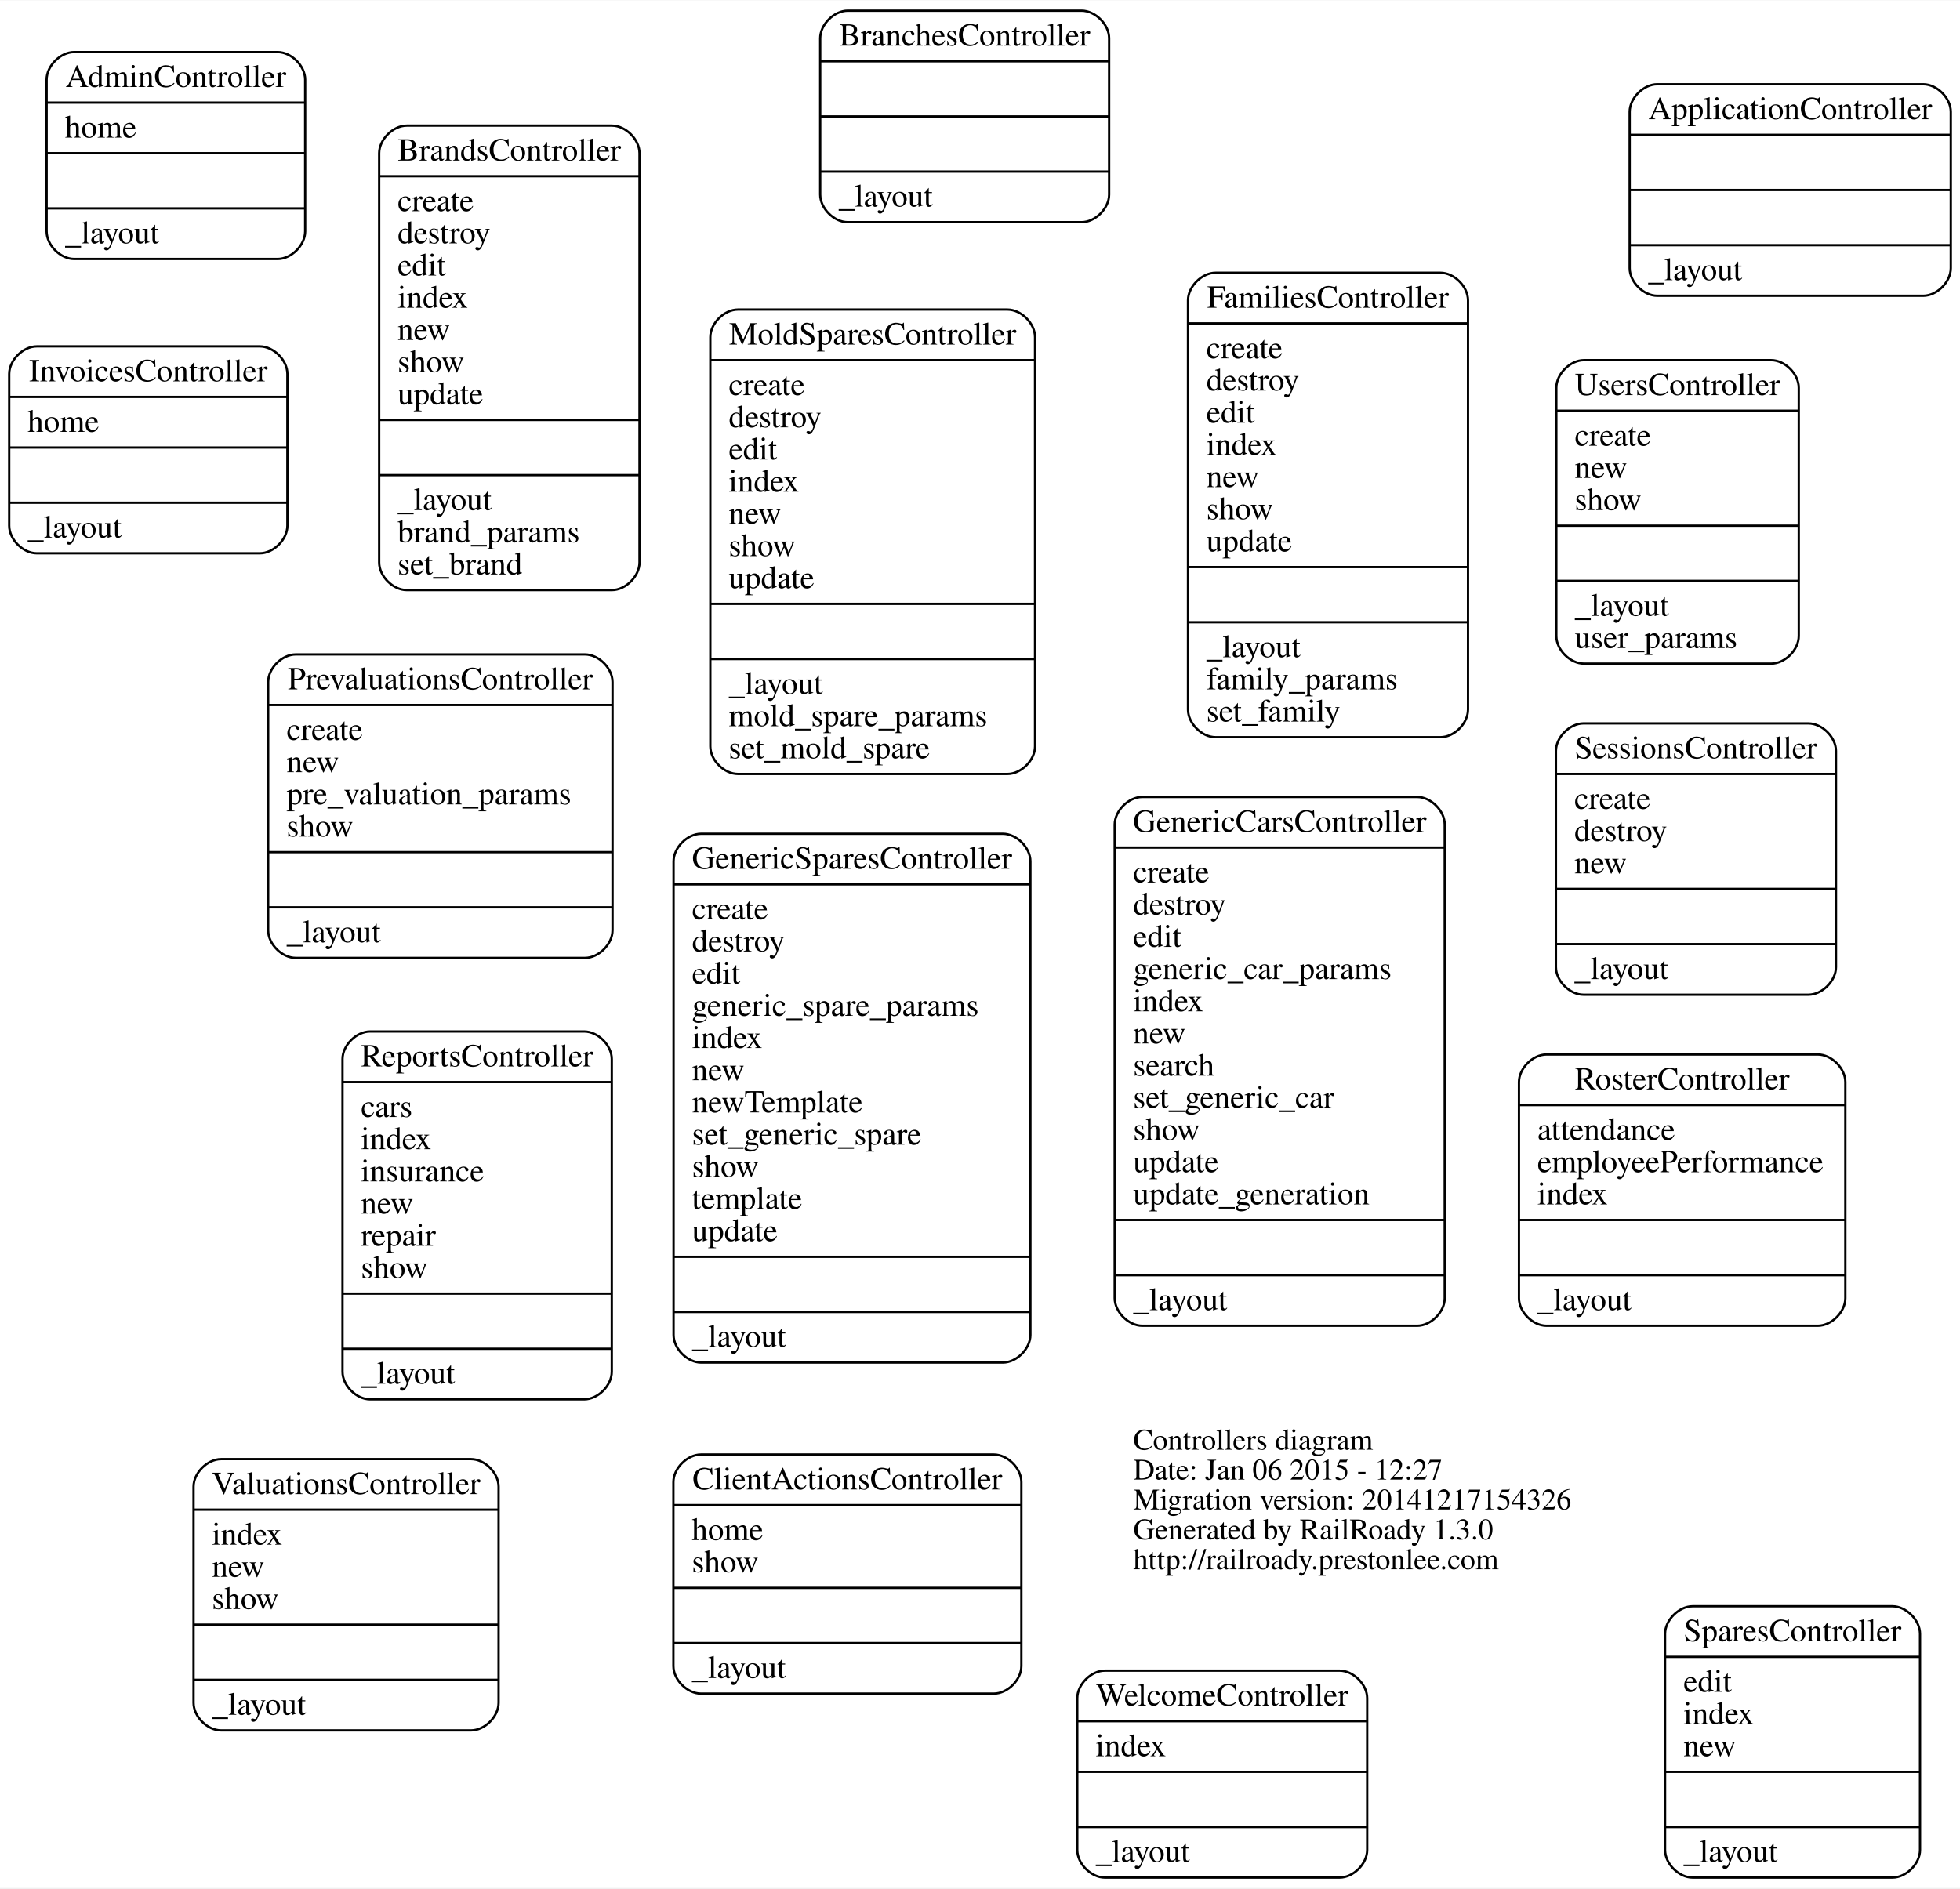
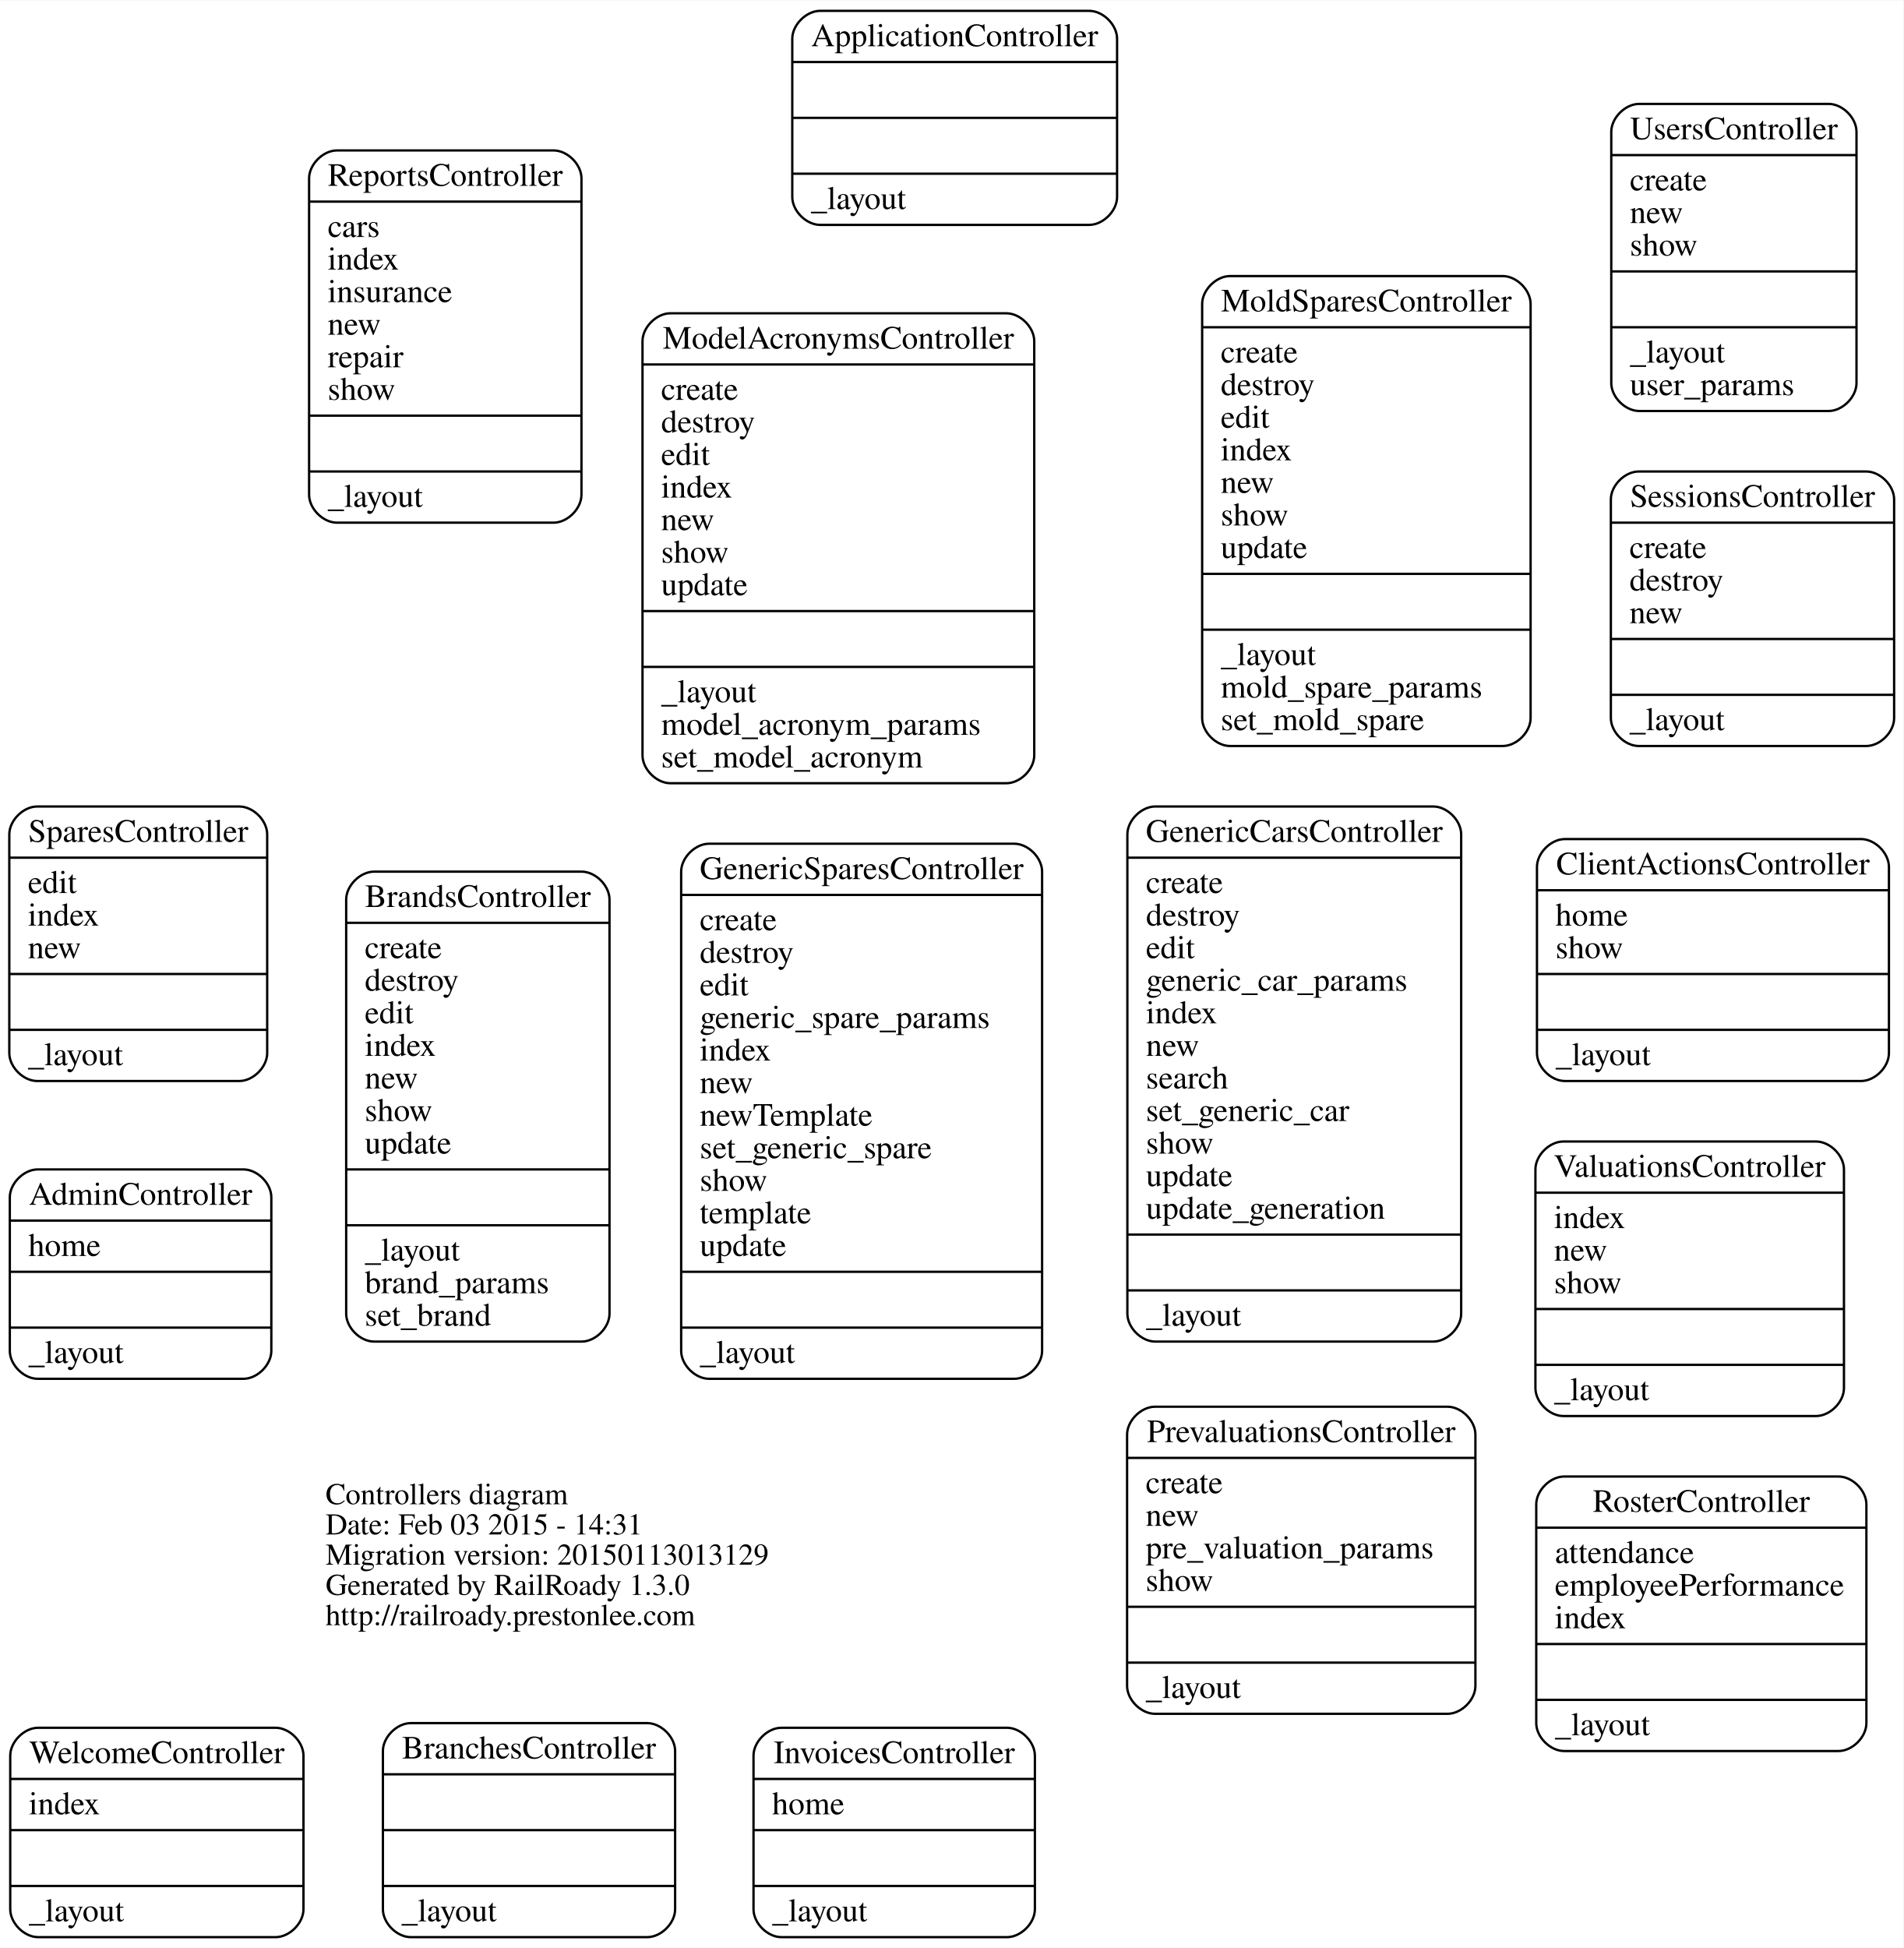
- <svg xmlns="http://www.w3.org/2000/svg" width="852pt" height="821pt" viewBox="0.00 0.00 852.31 821.00">
-   <g id="graph0" class="graph" transform="scale(1 1) rotate(0) translate(372.486 465.5)">
-     <polygon fill="white" stroke="none" points="-372.486,355.5 -372.486,-465.5 479.821,-465.5 479.821,355.5 -372.486,355.5" />
+ <svg xmlns="http://www.w3.org/2000/svg" width="818pt" height="837pt" viewBox="0.00 0.00 818.32 837.00">
+   <g id="graph0" class="graph" transform="scale(1 1) rotate(0) translate(372.435 465.5)">
+     <polygon fill="white" stroke="none" points="-372.435,371.5 -372.435,-465.5 445.89,-465.5 445.89,371.5 -372.435,371.5" />
    <g id="node1" class="node">
-       <text text-anchor="start" x="120.312" y="164.9" font-family="Times,serif" font-size="13.00">Controllers diagram</text>
-       <text text-anchor="start" x="120.312" y="177.9" font-family="Times,serif" font-size="13.00">Date: Jan 06 2015 - 12:27</text>
-       <text text-anchor="start" x="120.312" y="190.9" font-family="Times,serif" font-size="13.00">Migration version: 20141217154326</text>
-       <text text-anchor="start" x="120.312" y="203.9" font-family="Times,serif" font-size="13.00">Generated by RailRoady 1.3.0</text>
-       <text text-anchor="start" x="120.312" y="216.9" font-family="Times,serif" font-size="13.00">http://railroady.prestonlee.com</text>
+       <text text-anchor="start" x="-232.45" y="180.9" font-family="Times,serif" font-size="13.00">Controllers diagram</text>
+       <text text-anchor="start" x="-232.45" y="193.9" font-family="Times,serif" font-size="13.00">Date: Feb 03 2015 - 14:31</text>
+       <text text-anchor="start" x="-232.45" y="206.9" font-family="Times,serif" font-size="13.00">Migration version: 20150113013129</text>
+       <text text-anchor="start" x="-232.45" y="219.9" font-family="Times,serif" font-size="13.00">Generated by RailRoady 1.3.0</text>
+       <text text-anchor="start" x="-232.45" y="232.9" font-family="Times,serif" font-size="13.00">http://railroady.prestonlee.com</text>
    </g>
    <g id="node2" class="node">
-       <path fill="none" stroke="black" d="M-340.217,-353C-340.217,-353 -251.783,-353 -251.783,-353 -245.783,-353 -239.783,-359 -239.783,-365 -239.783,-365 -239.783,-431 -239.783,-431 -239.783,-437 -245.783,-443 -251.783,-443 -251.783,-443 -340.217,-443 -340.217,-443 -346.217,-443 -352.217,-437 -352.217,-431 -352.217,-431 -352.217,-365 -352.217,-365 -352.217,-359 -346.217,-353 -340.217,-353" />
-       <text text-anchor="middle" x="-296" y="-427.8" font-family="Times,serif" font-size="14.00">AdminController</text>
-       <polyline fill="none" stroke="black" points="-352.217,-421 -239.783,-421 " />
-       <text text-anchor="start" x="-344.217" y="-405.8" font-family="Times,serif" font-size="14.00">home</text>
-       <polyline fill="none" stroke="black" points="-352.217,-399 -239.783,-399 " />
-       <polyline fill="none" stroke="black" points="-352.217,-375 -239.783,-375 " />
-       <text text-anchor="start" x="-344.217" y="-359.8" font-family="Times,serif" font-size="14.00">_layout</text>
+       <path fill="none" stroke="black" d="M-356.217,127C-356.217,127 -267.783,127 -267.783,127 -261.783,127 -255.783,121 -255.783,115 -255.783,115 -255.783,49 -255.783,49 -255.783,43 -261.783,37 -267.783,37 -267.783,37 -356.217,37 -356.217,37 -362.217,37 -368.217,43 -368.217,49 -368.217,49 -368.217,115 -368.217,115 -368.217,121 -362.217,127 -356.217,127" />
+       <text text-anchor="middle" x="-312" y="52.2" font-family="Times,serif" font-size="14.00">AdminController</text>
+       <polyline fill="none" stroke="black" points="-368.217,59 -255.783,59 " />
+       <text text-anchor="start" x="-360.217" y="74.2" font-family="Times,serif" font-size="14.00">home</text>
+       <polyline fill="none" stroke="black" points="-368.217,81 -255.783,81 " />
+       <polyline fill="none" stroke="black" points="-368.217,105 -255.783,105 " />
+       <text text-anchor="start" x="-360.217" y="120.2" font-family="Times,serif" font-size="14.00">_layout</text>
    </g>
    <g id="node3" class="node">
-       <path fill="none" stroke="black" d="M348.179,-337C348.179,-337 463.821,-337 463.821,-337 469.821,-337 475.821,-343 475.821,-349 475.821,-349 475.821,-417 475.821,-417 475.821,-423 469.821,-429 463.821,-429 463.821,-429 348.179,-429 348.179,-429 342.179,-429 336.179,-423 336.179,-417 336.179,-417 336.179,-349 336.179,-349 336.179,-343 342.179,-337 348.179,-337" />
-       <text text-anchor="middle" x="406" y="-413.8" font-family="Times,serif" font-size="14.00">ApplicationController</text>
-       <polyline fill="none" stroke="black" points="336.179,-407 475.821,-407 " />
-       <polyline fill="none" stroke="black" points="336.179,-383 475.821,-383 " />
-       <polyline fill="none" stroke="black" points="336.179,-359 475.821,-359 " />
-       <text text-anchor="start" x="344.179" y="-343.8" font-family="Times,serif" font-size="14.00">_layout</text>
+       <path fill="none" stroke="black" d="M-19.821,-369C-19.821,-369 95.821,-369 95.821,-369 101.821,-369 107.821,-375 107.821,-381 107.821,-381 107.821,-449 107.821,-449 107.821,-455 101.821,-461 95.821,-461 95.821,-461 -19.821,-461 -19.821,-461 -25.821,-461 -31.821,-455 -31.821,-449 -31.821,-449 -31.821,-381 -31.821,-381 -31.821,-375 -25.821,-369 -19.821,-369" />
+       <text text-anchor="middle" x="38" y="-445.8" font-family="Times,serif" font-size="14.00">ApplicationController</text>
+       <polyline fill="none" stroke="black" points="-31.821,-439 107.821,-439 " />
+       <polyline fill="none" stroke="black" points="-31.821,-415 107.821,-415 " />
+       <polyline fill="none" stroke="black" points="-31.821,-391 107.821,-391 " />
+       <text text-anchor="start" x="-23.821" y="-375.8" font-family="Times,serif" font-size="14.00">_layout</text>
    </g>
    <g id="node4" class="node">
-       <path fill="none" stroke="black" d="M-3.817,-369C-3.817,-369 97.817,-369 97.817,-369 103.817,-369 109.817,-375 109.817,-381 109.817,-381 109.817,-449 109.817,-449 109.817,-455 103.817,-461 97.817,-461 97.817,-461 -3.817,-461 -3.817,-461 -9.817,-461 -15.817,-455 -15.817,-449 -15.817,-449 -15.817,-381 -15.817,-381 -15.817,-375 -9.817,-369 -3.817,-369" />
-       <text text-anchor="middle" x="47" y="-445.8" font-family="Times,serif" font-size="14.00">BranchesController</text>
-       <polyline fill="none" stroke="black" points="-15.817,-439 109.817,-439 " />
-       <polyline fill="none" stroke="black" points="-15.817,-415 109.817,-415 " />
-       <polyline fill="none" stroke="black" points="-15.817,-391 109.817,-391 " />
-       <text text-anchor="start" x="-7.817" y="-375.8" font-family="Times,serif" font-size="14.00">_layout</text>
+       <path fill="none" stroke="black" d="M-195.817,367C-195.817,367 -94.183,367 -94.183,367 -88.183,367 -82.183,361 -82.183,355 -82.183,355 -82.183,287 -82.183,287 -82.183,281 -88.183,275 -94.183,275 -94.183,275 -195.817,275 -195.817,275 -201.817,275 -207.817,281 -207.817,287 -207.817,287 -207.817,355 -207.817,355 -207.817,361 -201.817,367 -195.817,367" />
+       <text text-anchor="middle" x="-145" y="290.2" font-family="Times,serif" font-size="14.00">BranchesController</text>
+       <polyline fill="none" stroke="black" points="-207.817,297 -82.183,297 " />
+       <polyline fill="none" stroke="black" points="-207.817,321 -82.183,321 " />
+       <polyline fill="none" stroke="black" points="-207.817,345 -82.183,345 " />
+       <text text-anchor="start" x="-199.817" y="360.2" font-family="Times,serif" font-size="14.00">_layout</text>
    </g>
    <g id="node5" class="node">
-       <path fill="none" stroke="black" d="M-195.604,-209C-195.604,-209 -106.396,-209 -106.396,-209 -100.396,-209 -94.397,-215 -94.397,-221 -94.397,-221 -94.397,-399 -94.397,-399 -94.397,-405 -100.396,-411 -106.396,-411 -106.396,-411 -195.604,-411 -195.604,-411 -201.604,-411 -207.604,-405 -207.604,-399 -207.604,-399 -207.604,-221 -207.604,-221 -207.604,-215 -201.604,-209 -195.604,-209" />
-       <text text-anchor="middle" x="-151" y="-395.8" font-family="Times,serif" font-size="14.00">BrandsController</text>
-       <polyline fill="none" stroke="black" points="-207.604,-389 -94.397,-389 " />
-       <text text-anchor="start" x="-199.604" y="-373.8" font-family="Times,serif" font-size="14.00">create</text>
-       <text text-anchor="start" x="-199.604" y="-359.8" font-family="Times,serif" font-size="14.00">destroy</text>
-       <text text-anchor="start" x="-199.604" y="-345.8" font-family="Times,serif" font-size="14.00">edit</text>
-       <text text-anchor="start" x="-199.604" y="-331.8" font-family="Times,serif" font-size="14.00">index</text>
-       <text text-anchor="start" x="-199.604" y="-317.8" font-family="Times,serif" font-size="14.00">new</text>
-       <text text-anchor="start" x="-199.604" y="-303.8" font-family="Times,serif" font-size="14.00">show</text>
-       <text text-anchor="start" x="-199.604" y="-289.8" font-family="Times,serif" font-size="14.00">update</text>
-       <polyline fill="none" stroke="black" points="-207.604,-283 -94.397,-283 " />
-       <polyline fill="none" stroke="black" points="-207.604,-259 -94.397,-259 " />
-       <text text-anchor="start" x="-199.604" y="-243.8" font-family="Times,serif" font-size="14.00">_layout</text>
-       <text text-anchor="start" x="-199.604" y="-229.8" font-family="Times,serif" font-size="14.00">brand_params</text>
-       <text text-anchor="start" x="-199.604" y="-215.8" font-family="Times,serif" font-size="14.00">set_brand</text>
+       <path fill="none" stroke="black" d="M-211.604,111C-211.604,111 -122.396,111 -122.396,111 -116.396,111 -110.396,105 -110.396,99 -110.396,99 -110.396,-79 -110.396,-79 -110.396,-85 -116.396,-91 -122.396,-91 -122.396,-91 -211.604,-91 -211.604,-91 -217.604,-91 -223.604,-85 -223.604,-79 -223.604,-79 -223.604,99 -223.604,99 -223.604,105 -217.604,111 -211.604,111" />
+       <text text-anchor="middle" x="-167" y="-75.8" font-family="Times,serif" font-size="14.00">BrandsController</text>
+       <polyline fill="none" stroke="black" points="-223.604,-69 -110.396,-69 " />
+       <text text-anchor="start" x="-215.604" y="-53.8" font-family="Times,serif" font-size="14.00">create</text>
+       <text text-anchor="start" x="-215.604" y="-39.8" font-family="Times,serif" font-size="14.00">destroy</text>
+       <text text-anchor="start" x="-215.604" y="-25.8" font-family="Times,serif" font-size="14.00">edit</text>
+       <text text-anchor="start" x="-215.604" y="-11.8" font-family="Times,serif" font-size="14.00">index</text>
+       <text text-anchor="start" x="-215.604" y="2.2" font-family="Times,serif" font-size="14.00">new</text>
+       <text text-anchor="start" x="-215.604" y="16.2" font-family="Times,serif" font-size="14.00">show</text>
+       <text text-anchor="start" x="-215.604" y="30.2" font-family="Times,serif" font-size="14.00">update</text>
+       <polyline fill="none" stroke="black" points="-223.604,37 -110.396,37 " />
+       <polyline fill="none" stroke="black" points="-223.604,61 -110.396,61 " />
+       <text text-anchor="start" x="-215.604" y="76.2" font-family="Times,serif" font-size="14.00">_layout</text>
+       <text text-anchor="start" x="-215.604" y="90.2" font-family="Times,serif" font-size="14.00">brand_params</text>
+       <text text-anchor="start" x="-215.604" y="104.2" font-family="Times,serif" font-size="14.00">set_brand</text>
    </g>
    <g id="node6" class="node">
-       <path fill="none" stroke="black" d="M-67.659,271C-67.659,271 59.659,271 59.659,271 65.659,271 71.659,265 71.659,259 71.659,259 71.659,179 71.659,179 71.659,173 65.659,167 59.659,167 59.659,167 -67.659,167 -67.659,167 -73.659,167 -79.659,173 -79.659,179 -79.659,179 -79.659,259 -79.659,259 -79.659,265 -73.659,271 -67.659,271" />
-       <text text-anchor="middle" x="-4" y="182.2" font-family="Times,serif" font-size="14.00">ClientActionsController</text>
-       <polyline fill="none" stroke="black" points="-79.659,189 71.659,189 " />
-       <text text-anchor="start" x="-71.659" y="204.2" font-family="Times,serif" font-size="14.00">home</text>
-       <text text-anchor="start" x="-71.659" y="218.2" font-family="Times,serif" font-size="14.00">show</text>
-       <polyline fill="none" stroke="black" points="-79.659,225 71.659,225 " />
-       <polyline fill="none" stroke="black" points="-79.659,249 71.659,249 " />
-       <text text-anchor="start" x="-71.659" y="264.2" font-family="Times,serif" font-size="14.00">_layout</text>
+       <path fill="none" stroke="black" d="M300.341,-1C300.341,-1 427.659,-1 427.659,-1 433.659,-1 439.659,-7 439.659,-13 439.659,-13 439.659,-93 439.659,-93 439.659,-99 433.659,-105 427.659,-105 427.659,-105 300.341,-105 300.341,-105 294.341,-105 288.341,-99 288.341,-93 288.341,-93 288.341,-13 288.341,-13 288.341,-7 294.341,-1 300.341,-1" />
+       <text text-anchor="middle" x="364" y="-89.8" font-family="Times,serif" font-size="14.00">ClientActionsController</text>
+       <polyline fill="none" stroke="black" points="288.341,-83 439.659,-83 " />
+       <text text-anchor="start" x="296.341" y="-67.8" font-family="Times,serif" font-size="14.00">home</text>
+       <text text-anchor="start" x="296.341" y="-53.8" font-family="Times,serif" font-size="14.00">show</text>
+       <polyline fill="none" stroke="black" points="288.341,-47 439.659,-47 " />
+       <polyline fill="none" stroke="black" points="288.341,-23 439.659,-23 " />
+       <text text-anchor="start" x="296.341" y="-7.8" font-family="Times,serif" font-size="14.00">_layout</text>
    </g>
    <g id="node7" class="node">
-       <path fill="none" stroke="black" d="M156.117,-145C156.117,-145 253.883,-145 253.883,-145 259.883,-145 265.883,-151 265.883,-157 265.883,-157 265.883,-335 265.883,-335 265.883,-341 259.883,-347 253.883,-347 253.883,-347 156.117,-347 156.117,-347 150.117,-347 144.117,-341 144.117,-335 144.117,-335 144.117,-157 144.117,-157 144.117,-151 150.117,-145 156.117,-145" />
-       <text text-anchor="middle" x="205" y="-331.8" font-family="Times,serif" font-size="14.00">FamiliesController</text>
-       <polyline fill="none" stroke="black" points="144.117,-325 265.883,-325 " />
-       <text text-anchor="start" x="152.117" y="-309.8" font-family="Times,serif" font-size="14.00">create</text>
-       <text text-anchor="start" x="152.117" y="-295.8" font-family="Times,serif" font-size="14.00">destroy</text>
-       <text text-anchor="start" x="152.117" y="-281.8" font-family="Times,serif" font-size="14.00">edit</text>
-       <text text-anchor="start" x="152.117" y="-267.8" font-family="Times,serif" font-size="14.00">index</text>
-       <text text-anchor="start" x="152.117" y="-253.8" font-family="Times,serif" font-size="14.00">new</text>
-       <text text-anchor="start" x="152.117" y="-239.8" font-family="Times,serif" font-size="14.00">show</text>
-       <text text-anchor="start" x="152.117" y="-225.8" font-family="Times,serif" font-size="14.00">update</text>
-       <polyline fill="none" stroke="black" points="144.117,-219 265.883,-219 " />
-       <polyline fill="none" stroke="black" points="144.117,-195 265.883,-195 " />
-       <text text-anchor="start" x="152.117" y="-179.8" font-family="Times,serif" font-size="14.00">_layout</text>
-       <text text-anchor="start" x="152.117" y="-165.8" font-family="Times,serif" font-size="14.00">family_params</text>
-       <text text-anchor="start" x="152.117" y="-151.8" font-family="Times,serif" font-size="14.00">set_family</text>
-     </g>
-     <g id="node8" class="node">
      <path fill="none" stroke="black" d="M124.245,111C124.245,111 243.755,111 243.755,111 249.755,111 255.755,105 255.755,99 255.755,99 255.755,-107 255.755,-107 255.755,-113 249.755,-119 243.755,-119 243.755,-119 124.245,-119 124.245,-119 118.245,-119 112.245,-113 112.245,-107 112.245,-107 112.245,99 112.245,99 112.245,105 118.245,111 124.245,111" />
      <text text-anchor="middle" x="184" y="-103.8" font-family="Times,serif" font-size="14.00">GenericCarsController</text>
      <polyline fill="none" stroke="black" points="112.245,-97 255.755,-97 " />
      <text text-anchor="start" x="120.245" y="-81.8" font-family="Times,serif" font-size="14.00">create</text>
      <text text-anchor="start" x="120.245" y="-67.8" font-family="Times,serif" font-size="14.00">destroy</text>
      <text text-anchor="start" x="120.245" y="-53.8" font-family="Times,serif" font-size="14.00">edit</text>
      <text text-anchor="start" x="120.245" y="-39.8" font-family="Times,serif" font-size="14.00">generic_car_params</text>
      <text text-anchor="start" x="120.245" y="-25.8" font-family="Times,serif" font-size="14.00">index</text>
      <text text-anchor="start" x="120.245" y="-11.8" font-family="Times,serif" font-size="14.00">new</text>
      <text text-anchor="start" x="120.245" y="2.2" font-family="Times,serif" font-size="14.00">search</text>
      <text text-anchor="start" x="120.245" y="16.2" font-family="Times,serif" font-size="14.00">set_generic_car</text>
      <text text-anchor="start" x="120.245" y="30.2" font-family="Times,serif" font-size="14.00">show</text>
      <text text-anchor="start" x="120.245" y="44.2" font-family="Times,serif" font-size="14.00">update</text>
      <text text-anchor="start" x="120.245" y="58.2" font-family="Times,serif" font-size="14.00">update_generation</text>
      <polyline fill="none" stroke="black" points="112.245,65 255.755,65 " />
      <polyline fill="none" stroke="black" points="112.245,89 255.755,89 " />
      <text text-anchor="start" x="120.245" y="104.2" font-family="Times,serif" font-size="14.00">_layout</text>
    </g>
-     <g id="node9" class="node">
+     <g id="node8" class="node">
      <path fill="none" stroke="black" d="M-67.586,127C-67.586,127 63.586,127 63.586,127 69.586,127 75.586,121 75.586,115 75.586,115 75.586,-91 75.586,-91 75.586,-97 69.586,-103 63.586,-103 63.586,-103 -67.586,-103 -67.586,-103 -73.586,-103 -79.586,-97 -79.586,-91 -79.586,-91 -79.586,115 -79.586,115 -79.586,121 -73.586,127 -67.586,127" />
      <text text-anchor="middle" x="-2" y="-87.8" font-family="Times,serif" font-size="14.00">GenericSparesController</text>
      <polyline fill="none" stroke="black" points="-79.586,-81 75.586,-81 " />
      <text text-anchor="start" x="-71.586" y="-65.8" font-family="Times,serif" font-size="14.00">create</text>
      <text text-anchor="start" x="-71.586" y="-51.8" font-family="Times,serif" font-size="14.00">destroy</text>
      <text text-anchor="start" x="-71.586" y="-37.8" font-family="Times,serif" font-size="14.00">edit</text>
      <text text-anchor="start" x="-71.586" y="-23.8" font-family="Times,serif" font-size="14.00">generic_spare_params</text>
      <text text-anchor="start" x="-71.586" y="-9.8" font-family="Times,serif" font-size="14.00">index</text>
      <text text-anchor="start" x="-71.586" y="4.2" font-family="Times,serif" font-size="14.00">new</text>
      <text text-anchor="start" x="-71.586" y="18.2" font-family="Times,serif" font-size="14.00">newTemplate</text>
      <text text-anchor="start" x="-71.586" y="32.2" font-family="Times,serif" font-size="14.00">set_generic_spare</text>
      <text text-anchor="start" x="-71.586" y="46.2" font-family="Times,serif" font-size="14.00">show</text>
      <text text-anchor="start" x="-71.586" y="60.2" font-family="Times,serif" font-size="14.00">template</text>
      <text text-anchor="start" x="-71.586" y="74.2" font-family="Times,serif" font-size="14.00">update</text>
      <polyline fill="none" stroke="black" points="-79.586,81 75.586,81 " />
      <polyline fill="none" stroke="black" points="-79.586,105 75.586,105 " />
      <text text-anchor="start" x="-71.586" y="120.2" font-family="Times,serif" font-size="14.00">_layout</text>
    </g>
+     <g id="node9" class="node">
+       <path fill="none" stroke="black" d="M-36.486,367C-36.486,367 60.486,367 60.486,367 66.486,367 72.486,361 72.486,355 72.486,355 72.486,289 72.486,289 72.486,283 66.486,277 60.486,277 60.486,277 -36.486,277 -36.486,277 -42.486,277 -48.486,283 -48.486,289 -48.486,289 -48.486,355 -48.486,355 -48.486,361 -42.486,367 -36.486,367" />
+       <text text-anchor="middle" x="12" y="292.2" font-family="Times,serif" font-size="14.00">InvoicesController</text>
+       <polyline fill="none" stroke="black" points="-48.486,299 72.486,299 " />
+       <text text-anchor="start" x="-40.486" y="314.2" font-family="Times,serif" font-size="14.00">home</text>
+       <polyline fill="none" stroke="black" points="-48.486,321 72.486,321 " />
+       <polyline fill="none" stroke="black" points="-48.486,345 72.486,345 " />
+       <text text-anchor="start" x="-40.486" y="360.2" font-family="Times,serif" font-size="14.00">_layout</text>
+     </g>
    <g id="node10" class="node">
-       <path fill="none" stroke="black" d="M-356.486,-225C-356.486,-225 -259.514,-225 -259.514,-225 -253.514,-225 -247.514,-231 -247.514,-237 -247.514,-237 -247.514,-303 -247.514,-303 -247.514,-309 -253.514,-315 -259.514,-315 -259.514,-315 -356.486,-315 -356.486,-315 -362.486,-315 -368.486,-309 -368.486,-303 -368.486,-303 -368.486,-237 -368.486,-237 -368.486,-231 -362.486,-225 -356.486,-225" />
-       <text text-anchor="middle" x="-308" y="-299.8" font-family="Times,serif" font-size="14.00">InvoicesController</text>
-       <polyline fill="none" stroke="black" points="-368.486,-293 -247.514,-293 " />
-       <text text-anchor="start" x="-360.486" y="-277.8" font-family="Times,serif" font-size="14.00">home</text>
-       <polyline fill="none" stroke="black" points="-368.486,-271 -247.514,-271 " />
-       <polyline fill="none" stroke="black" points="-368.486,-247 -247.514,-247 " />
-       <text text-anchor="start" x="-360.486" y="-231.8" font-family="Times,serif" font-size="14.00">_layout</text>
+       <path fill="none" stroke="black" d="M-84.21,-129C-84.21,-129 60.21,-129 60.21,-129 66.21,-129 72.21,-135 72.21,-141 72.21,-141 72.21,-319 72.21,-319 72.21,-325 66.21,-331 60.21,-331 60.21,-331 -84.21,-331 -84.21,-331 -90.21,-331 -96.21,-325 -96.21,-319 -96.21,-319 -96.21,-141 -96.21,-141 -96.21,-135 -90.21,-129 -84.21,-129" />
+       <text text-anchor="middle" x="-12" y="-315.8" font-family="Times,serif" font-size="14.00">ModelAcronymsController</text>
+       <polyline fill="none" stroke="black" points="-96.21,-309 72.21,-309 " />
+       <text text-anchor="start" x="-88.21" y="-293.8" font-family="Times,serif" font-size="14.00">create</text>
+       <text text-anchor="start" x="-88.21" y="-279.8" font-family="Times,serif" font-size="14.00">destroy</text>
+       <text text-anchor="start" x="-88.21" y="-265.8" font-family="Times,serif" font-size="14.00">edit</text>
+       <text text-anchor="start" x="-88.21" y="-251.8" font-family="Times,serif" font-size="14.00">index</text>
+       <text text-anchor="start" x="-88.21" y="-237.8" font-family="Times,serif" font-size="14.00">new</text>
+       <text text-anchor="start" x="-88.21" y="-223.8" font-family="Times,serif" font-size="14.00">show</text>
+       <text text-anchor="start" x="-88.21" y="-209.8" font-family="Times,serif" font-size="14.00">update</text>
+       <polyline fill="none" stroke="black" points="-96.21,-203 72.21,-203 " />
+       <polyline fill="none" stroke="black" points="-96.21,-179 72.21,-179 " />
+       <text text-anchor="start" x="-88.21" y="-163.8" font-family="Times,serif" font-size="14.00">_layout</text>
+       <text text-anchor="start" x="-88.21" y="-149.8" font-family="Times,serif" font-size="14.00">model_acronym_params</text>
+       <text text-anchor="start" x="-88.21" y="-135.8" font-family="Times,serif" font-size="14.00">set_model_acronym</text>
    </g>
    <g id="node11" class="node">
-       <path fill="none" stroke="black" d="M-51.603,-129C-51.603,-129 65.603,-129 65.603,-129 71.603,-129 77.603,-135 77.603,-141 77.603,-141 77.603,-319 77.603,-319 77.603,-325 71.603,-331 65.603,-331 65.603,-331 -51.603,-331 -51.603,-331 -57.603,-331 -63.603,-325 -63.603,-319 -63.603,-319 -63.603,-141 -63.603,-141 -63.603,-135 -57.603,-129 -51.603,-129" />
-       <text text-anchor="middle" x="7" y="-315.8" font-family="Times,serif" font-size="14.00">MoldSparesController</text>
-       <polyline fill="none" stroke="black" points="-63.603,-309 77.603,-309 " />
-       <text text-anchor="start" x="-55.603" y="-293.8" font-family="Times,serif" font-size="14.00">create</text>
-       <text text-anchor="start" x="-55.603" y="-279.8" font-family="Times,serif" font-size="14.00">destroy</text>
-       <text text-anchor="start" x="-55.603" y="-265.8" font-family="Times,serif" font-size="14.00">edit</text>
-       <text text-anchor="start" x="-55.603" y="-251.8" font-family="Times,serif" font-size="14.00">index</text>
-       <text text-anchor="start" x="-55.603" y="-237.8" font-family="Times,serif" font-size="14.00">new</text>
-       <text text-anchor="start" x="-55.603" y="-223.8" font-family="Times,serif" font-size="14.00">show</text>
-       <text text-anchor="start" x="-55.603" y="-209.8" font-family="Times,serif" font-size="14.00">update</text>
-       <polyline fill="none" stroke="black" points="-63.603,-203 77.603,-203 " />
-       <polyline fill="none" stroke="black" points="-63.603,-179 77.603,-179 " />
-       <text text-anchor="start" x="-55.603" y="-163.8" font-family="Times,serif" font-size="14.00">_layout</text>
-       <text text-anchor="start" x="-55.603" y="-149.8" font-family="Times,serif" font-size="14.00">mold_spare_params</text>
-       <text text-anchor="start" x="-55.603" y="-135.8" font-family="Times,serif" font-size="14.00">set_mold_spare</text>
+       <path fill="none" stroke="black" d="M156.396,-145C156.396,-145 273.604,-145 273.604,-145 279.604,-145 285.604,-151 285.604,-157 285.604,-157 285.604,-335 285.604,-335 285.604,-341 279.604,-347 273.604,-347 273.604,-347 156.396,-347 156.396,-347 150.396,-347 144.396,-341 144.396,-335 144.396,-335 144.396,-157 144.396,-157 144.396,-151 150.396,-145 156.396,-145" />
+       <text text-anchor="middle" x="215" y="-331.8" font-family="Times,serif" font-size="14.00">MoldSparesController</text>
+       <polyline fill="none" stroke="black" points="144.396,-325 285.604,-325 " />
+       <text text-anchor="start" x="152.396" y="-309.8" font-family="Times,serif" font-size="14.00">create</text>
+       <text text-anchor="start" x="152.396" y="-295.8" font-family="Times,serif" font-size="14.00">destroy</text>
+       <text text-anchor="start" x="152.396" y="-281.8" font-family="Times,serif" font-size="14.00">edit</text>
+       <text text-anchor="start" x="152.396" y="-267.8" font-family="Times,serif" font-size="14.00">index</text>
+       <text text-anchor="start" x="152.396" y="-253.8" font-family="Times,serif" font-size="14.00">new</text>
+       <text text-anchor="start" x="152.396" y="-239.8" font-family="Times,serif" font-size="14.00">show</text>
+       <text text-anchor="start" x="152.396" y="-225.8" font-family="Times,serif" font-size="14.00">update</text>
+       <polyline fill="none" stroke="black" points="144.396,-219 285.604,-219 " />
+       <polyline fill="none" stroke="black" points="144.396,-195 285.604,-195 " />
+       <text text-anchor="start" x="152.396" y="-179.8" font-family="Times,serif" font-size="14.00">_layout</text>
+       <text text-anchor="start" x="152.396" y="-165.8" font-family="Times,serif" font-size="14.00">mold_spare_params</text>
+       <text text-anchor="start" x="152.396" y="-151.8" font-family="Times,serif" font-size="14.00">set_mold_spare</text>
    </g>
    <g id="node12" class="node">
-       <path fill="none" stroke="black" d="M-243.876,-49C-243.876,-49 -118.124,-49 -118.124,-49 -112.124,-49 -106.124,-55 -106.124,-61 -106.124,-61 -106.124,-169 -106.124,-169 -106.124,-175 -112.124,-181 -118.124,-181 -118.124,-181 -243.876,-181 -243.876,-181 -249.876,-181 -255.876,-175 -255.876,-169 -255.876,-169 -255.876,-61 -255.876,-61 -255.876,-55 -249.876,-49 -243.876,-49" />
-       <text text-anchor="middle" x="-181" y="-165.8" font-family="Times,serif" font-size="14.00">PrevaluationsController</text>
-       <polyline fill="none" stroke="black" points="-255.876,-159 -106.124,-159 " />
-       <text text-anchor="start" x="-247.876" y="-143.8" font-family="Times,serif" font-size="14.00">create</text>
-       <text text-anchor="start" x="-247.876" y="-129.8" font-family="Times,serif" font-size="14.00">new</text>
-       <text text-anchor="start" x="-247.876" y="-115.8" font-family="Times,serif" font-size="14.00">pre_valuation_params</text>
-       <text text-anchor="start" x="-247.876" y="-101.8" font-family="Times,serif" font-size="14.00">show</text>
-       <polyline fill="none" stroke="black" points="-255.876,-95 -106.124,-95 " />
-       <polyline fill="none" stroke="black" points="-255.876,-71 -106.124,-71 " />
-       <text text-anchor="start" x="-247.876" y="-55.8" font-family="Times,serif" font-size="14.00">_layout</text>
+       <path fill="none" stroke="black" d="M124.124,271C124.124,271 249.876,271 249.876,271 255.876,271 261.876,265 261.876,259 261.876,259 261.876,151 261.876,151 261.876,145 255.876,139 249.876,139 249.876,139 124.124,139 124.124,139 118.124,139 112.124,145 112.124,151 112.124,151 112.124,259 112.124,259 112.124,265 118.124,271 124.124,271" />
+       <text text-anchor="middle" x="187" y="154.2" font-family="Times,serif" font-size="14.00">PrevaluationsController</text>
+       <polyline fill="none" stroke="black" points="112.124,161 261.876,161 " />
+       <text text-anchor="start" x="120.124" y="176.2" font-family="Times,serif" font-size="14.00">create</text>
+       <text text-anchor="start" x="120.124" y="190.2" font-family="Times,serif" font-size="14.00">new</text>
+       <text text-anchor="start" x="120.124" y="204.2" font-family="Times,serif" font-size="14.00">pre_valuation_params</text>
+       <text text-anchor="start" x="120.124" y="218.2" font-family="Times,serif" font-size="14.00">show</text>
+       <polyline fill="none" stroke="black" points="112.124,225 261.876,225 " />
+       <polyline fill="none" stroke="black" points="112.124,249 261.876,249 " />
+       <text text-anchor="start" x="120.124" y="264.2" font-family="Times,serif" font-size="14.00">_layout</text>
    </g>
    <g id="node13" class="node">
-       <path fill="none" stroke="black" d="M-211.548,143C-211.548,143 -118.452,143 -118.452,143 -112.452,143 -106.452,137 -106.452,131 -106.452,131 -106.452,-5 -106.452,-5 -106.452,-11 -112.452,-17 -118.452,-17 -118.452,-17 -211.548,-17 -211.548,-17 -217.548,-17 -223.548,-11 -223.548,-5 -223.548,-5 -223.548,131 -223.548,131 -223.548,137 -217.548,143 -211.548,143" />
-       <text text-anchor="middle" x="-165" y="-1.8" font-family="Times,serif" font-size="14.00">ReportsController</text>
-       <polyline fill="none" stroke="black" points="-223.548,5 -106.452,5 " />
-       <text text-anchor="start" x="-215.548" y="20.2" font-family="Times,serif" font-size="14.00">cars</text>
-       <text text-anchor="start" x="-215.548" y="34.2" font-family="Times,serif" font-size="14.00">index</text>
-       <text text-anchor="start" x="-215.548" y="48.2" font-family="Times,serif" font-size="14.00">insurance</text>
-       <text text-anchor="start" x="-215.548" y="62.2" font-family="Times,serif" font-size="14.00">new</text>
-       <text text-anchor="start" x="-215.548" y="76.2" font-family="Times,serif" font-size="14.00">repair</text>
-       <text text-anchor="start" x="-215.548" y="90.2" font-family="Times,serif" font-size="14.00">show</text>
-       <polyline fill="none" stroke="black" points="-223.548,97 -106.452,97 " />
-       <polyline fill="none" stroke="black" points="-223.548,121 -106.452,121 " />
-       <text text-anchor="start" x="-215.548" y="136.2" font-family="Times,serif" font-size="14.00">_layout</text>
+       <path fill="none" stroke="black" d="M-227.548,-241C-227.548,-241 -134.452,-241 -134.452,-241 -128.452,-241 -122.452,-247 -122.452,-253 -122.452,-253 -122.452,-389 -122.452,-389 -122.452,-395 -128.452,-401 -134.452,-401 -134.452,-401 -227.548,-401 -227.548,-401 -233.548,-401 -239.548,-395 -239.548,-389 -239.548,-389 -239.548,-253 -239.548,-253 -239.548,-247 -233.548,-241 -227.548,-241" />
+       <text text-anchor="middle" x="-181" y="-385.8" font-family="Times,serif" font-size="14.00">ReportsController</text>
+       <polyline fill="none" stroke="black" points="-239.548,-379 -122.452,-379 " />
+       <text text-anchor="start" x="-231.548" y="-363.8" font-family="Times,serif" font-size="14.00">cars</text>
+       <text text-anchor="start" x="-231.548" y="-349.8" font-family="Times,serif" font-size="14.00">index</text>
+       <text text-anchor="start" x="-231.548" y="-335.8" font-family="Times,serif" font-size="14.00">insurance</text>
+       <text text-anchor="start" x="-231.548" y="-321.8" font-family="Times,serif" font-size="14.00">new</text>
+       <text text-anchor="start" x="-231.548" y="-307.8" font-family="Times,serif" font-size="14.00">repair</text>
+       <text text-anchor="start" x="-231.548" y="-293.8" font-family="Times,serif" font-size="14.00">show</text>
+       <polyline fill="none" stroke="black" points="-239.548,-287 -122.452,-287 " />
+       <polyline fill="none" stroke="black" points="-239.548,-263 -122.452,-263 " />
+       <text text-anchor="start" x="-231.548" y="-247.8" font-family="Times,serif" font-size="14.00">_layout</text>
    </g>
    <g id="node14" class="node">
-       <path fill="none" stroke="black" d="M300.031,111C300.031,111 417.969,111 417.969,111 423.969,111 429.969,105 429.969,99 429.969,99 429.969,5 429.969,5 429.969,-1 423.969,-7 417.969,-7 417.969,-7 300.031,-7 300.031,-7 294.031,-7 288.031,-1 288.031,5 288.031,5 288.031,99 288.031,99 288.031,105 294.031,111 300.031,111" />
-       <text text-anchor="middle" x="359" y="8.2" font-family="Times,serif" font-size="14.00">RosterController</text>
-       <polyline fill="none" stroke="black" points="288.031,15 429.969,15 " />
-       <text text-anchor="start" x="296.031" y="30.2" font-family="Times,serif" font-size="14.00">attendance</text>
-       <text text-anchor="start" x="296.031" y="44.2" font-family="Times,serif" font-size="14.00">employeePerformance</text>
-       <text text-anchor="start" x="296.031" y="58.2" font-family="Times,serif" font-size="14.00">index</text>
-       <polyline fill="none" stroke="black" points="288.031,65 429.969,65 " />
-       <polyline fill="none" stroke="black" points="288.031,89 429.969,89 " />
-       <text text-anchor="start" x="296.031" y="104.2" font-family="Times,serif" font-size="14.00">_layout</text>
+       <path fill="none" stroke="black" d="M300.031,287C300.031,287 417.969,287 417.969,287 423.969,287 429.969,281 429.969,275 429.969,275 429.969,181 429.969,181 429.969,175 423.969,169 417.969,169 417.969,169 300.031,169 300.031,169 294.031,169 288.031,175 288.031,181 288.031,181 288.031,275 288.031,275 288.031,281 294.031,287 300.031,287" />
+       <text text-anchor="middle" x="359" y="184.2" font-family="Times,serif" font-size="14.00">RosterController</text>
+       <polyline fill="none" stroke="black" points="288.031,191 429.969,191 " />
+       <text text-anchor="start" x="296.031" y="206.2" font-family="Times,serif" font-size="14.00">attendance</text>
+       <text text-anchor="start" x="296.031" y="220.2" font-family="Times,serif" font-size="14.00">employeePerformance</text>
+       <text text-anchor="start" x="296.031" y="234.2" font-family="Times,serif" font-size="14.00">index</text>
+       <polyline fill="none" stroke="black" points="288.031,241 429.969,241 " />
+       <polyline fill="none" stroke="black" points="288.031,265 429.969,265 " />
+       <text text-anchor="start" x="296.031" y="280.2" font-family="Times,serif" font-size="14.00">_layout</text>
    </g>
    <g id="node15" class="node">
-       <path fill="none" stroke="black" d="M316.11,-33C316.11,-33 413.89,-33 413.89,-33 419.89,-33 425.89,-39 425.89,-45 425.89,-45 425.89,-139 425.89,-139 425.89,-145 419.89,-151 413.89,-151 413.89,-151 316.11,-151 316.11,-151 310.11,-151 304.11,-145 304.11,-139 304.11,-139 304.11,-45 304.11,-45 304.11,-39 310.11,-33 316.11,-33" />
-       <text text-anchor="middle" x="365" y="-135.8" font-family="Times,serif" font-size="14.00">SessionsController</text>
-       <polyline fill="none" stroke="black" points="304.11,-129 425.89,-129 " />
-       <text text-anchor="start" x="312.11" y="-113.8" font-family="Times,serif" font-size="14.00">create</text>
-       <text text-anchor="start" x="312.11" y="-99.8" font-family="Times,serif" font-size="14.00">destroy</text>
-       <text text-anchor="start" x="312.11" y="-85.8" font-family="Times,serif" font-size="14.00">new</text>
-       <polyline fill="none" stroke="black" points="304.11,-79 425.89,-79 " />
-       <polyline fill="none" stroke="black" points="304.11,-55 425.89,-55 " />
-       <text text-anchor="start" x="312.11" y="-39.8" font-family="Times,serif" font-size="14.00">_layout</text>
+       <path fill="none" stroke="black" d="M332.11,-145C332.11,-145 429.89,-145 429.89,-145 435.89,-145 441.89,-151 441.89,-157 441.89,-157 441.89,-251 441.89,-251 441.89,-257 435.89,-263 429.89,-263 429.89,-263 332.11,-263 332.11,-263 326.11,-263 320.11,-257 320.11,-251 320.11,-251 320.11,-157 320.11,-157 320.11,-151 326.11,-145 332.11,-145" />
+       <text text-anchor="middle" x="381" y="-247.8" font-family="Times,serif" font-size="14.00">SessionsController</text>
+       <polyline fill="none" stroke="black" points="320.11,-241 441.89,-241 " />
+       <text text-anchor="start" x="328.11" y="-225.8" font-family="Times,serif" font-size="14.00">create</text>
+       <text text-anchor="start" x="328.11" y="-211.8" font-family="Times,serif" font-size="14.00">destroy</text>
+       <text text-anchor="start" x="328.11" y="-197.8" font-family="Times,serif" font-size="14.00">new</text>
+       <polyline fill="none" stroke="black" points="320.11,-191 441.89,-191 " />
+       <polyline fill="none" stroke="black" points="320.11,-167 441.89,-167 " />
+       <text text-anchor="start" x="328.11" y="-151.8" font-family="Times,serif" font-size="14.00">_layout</text>
    </g>
    <g id="node16" class="node">
-       <path fill="none" stroke="black" d="M363.565,351C363.565,351 450.435,351 450.435,351 456.435,351 462.435,345 462.435,339 462.435,339 462.435,245 462.435,245 462.435,239 456.435,233 450.435,233 450.435,233 363.565,233 363.565,233 357.565,233 351.565,239 351.565,245 351.565,245 351.565,339 351.565,339 351.565,345 357.565,351 363.565,351" />
-       <text text-anchor="middle" x="407" y="248.2" font-family="Times,serif" font-size="14.00">SparesController</text>
-       <polyline fill="none" stroke="black" points="351.565,255 462.435,255 " />
-       <text text-anchor="start" x="359.565" y="270.2" font-family="Times,serif" font-size="14.00">edit</text>
-       <text text-anchor="start" x="359.565" y="284.2" font-family="Times,serif" font-size="14.00">index</text>
-       <text text-anchor="start" x="359.565" y="298.2" font-family="Times,serif" font-size="14.00">new</text>
-       <polyline fill="none" stroke="black" points="351.565,305 462.435,305 " />
-       <polyline fill="none" stroke="black" points="351.565,329 462.435,329 " />
-       <text text-anchor="start" x="359.565" y="344.2" font-family="Times,serif" font-size="14.00">_layout</text>
+       <path fill="none" stroke="black" d="M-356.435,-1C-356.435,-1 -269.565,-1 -269.565,-1 -263.565,-1 -257.565,-7 -257.565,-13 -257.565,-13 -257.565,-107 -257.565,-107 -257.565,-113 -263.565,-119 -269.565,-119 -269.565,-119 -356.435,-119 -356.435,-119 -362.435,-119 -368.435,-113 -368.435,-107 -368.435,-107 -368.435,-13 -368.435,-13 -368.435,-7 -362.435,-1 -356.435,-1" />
+       <text text-anchor="middle" x="-313" y="-103.8" font-family="Times,serif" font-size="14.00">SparesController</text>
+       <polyline fill="none" stroke="black" points="-368.435,-97 -257.565,-97 " />
+       <text text-anchor="start" x="-360.435" y="-81.8" font-family="Times,serif" font-size="14.00">edit</text>
+       <text text-anchor="start" x="-360.435" y="-67.8" font-family="Times,serif" font-size="14.00">index</text>
+       <text text-anchor="start" x="-360.435" y="-53.8" font-family="Times,serif" font-size="14.00">new</text>
+       <polyline fill="none" stroke="black" points="-368.435,-47 -257.565,-47 " />
+       <polyline fill="none" stroke="black" points="-368.435,-23 -257.565,-23 " />
+       <text text-anchor="start" x="-360.435" y="-7.8" font-family="Times,serif" font-size="14.00">_layout</text>
    </g>
    <g id="node17" class="node">
-       <path fill="none" stroke="black" d="M316.286,-177C316.286,-177 397.714,-177 397.714,-177 403.714,-177 409.714,-183 409.714,-189 409.714,-189 409.714,-297 409.714,-297 409.714,-303 403.714,-309 397.714,-309 397.714,-309 316.286,-309 316.286,-309 310.286,-309 304.286,-303 304.286,-297 304.286,-297 304.286,-189 304.286,-189 304.286,-183 310.286,-177 316.286,-177" />
-       <text text-anchor="middle" x="357" y="-293.8" font-family="Times,serif" font-size="14.00">UsersController</text>
-       <polyline fill="none" stroke="black" points="304.286,-287 409.714,-287 " />
-       <text text-anchor="start" x="312.286" y="-271.8" font-family="Times,serif" font-size="14.00">create</text>
-       <text text-anchor="start" x="312.286" y="-257.8" font-family="Times,serif" font-size="14.00">new</text>
-       <text text-anchor="start" x="312.286" y="-243.8" font-family="Times,serif" font-size="14.00">show</text>
-       <polyline fill="none" stroke="black" points="304.286,-237 409.714,-237 " />
-       <polyline fill="none" stroke="black" points="304.286,-213 409.714,-213 " />
-       <text text-anchor="start" x="312.286" y="-197.8" font-family="Times,serif" font-size="14.00">_layout</text>
-       <text text-anchor="start" x="312.286" y="-183.8" font-family="Times,serif" font-size="14.00">user_params</text>
+       <path fill="none" stroke="black" d="M332.286,-289C332.286,-289 413.714,-289 413.714,-289 419.714,-289 425.714,-295 425.714,-301 425.714,-301 425.714,-409 425.714,-409 425.714,-415 419.714,-421 413.714,-421 413.714,-421 332.286,-421 332.286,-421 326.286,-421 320.286,-415 320.286,-409 320.286,-409 320.286,-301 320.286,-301 320.286,-295 326.286,-289 332.286,-289" />
+       <text text-anchor="middle" x="373" y="-405.8" font-family="Times,serif" font-size="14.00">UsersController</text>
+       <polyline fill="none" stroke="black" points="320.286,-399 425.714,-399 " />
+       <text text-anchor="start" x="328.286" y="-383.8" font-family="Times,serif" font-size="14.00">create</text>
+       <text text-anchor="start" x="328.286" y="-369.8" font-family="Times,serif" font-size="14.00">new</text>
+       <text text-anchor="start" x="328.286" y="-355.8" font-family="Times,serif" font-size="14.00">show</text>
+       <polyline fill="none" stroke="black" points="320.286,-349 425.714,-349 " />
+       <polyline fill="none" stroke="black" points="320.286,-325 425.714,-325 " />
+       <text text-anchor="start" x="328.286" y="-309.8" font-family="Times,serif" font-size="14.00">_layout</text>
+       <text text-anchor="start" x="328.286" y="-295.8" font-family="Times,serif" font-size="14.00">user_params</text>
    </g>
    <g id="node18" class="node">
-       <path fill="none" stroke="black" d="M-276.324,287C-276.324,287 -167.676,287 -167.676,287 -161.676,287 -155.676,281 -155.676,275 -155.676,275 -155.676,181 -155.676,181 -155.676,175 -161.676,169 -167.676,169 -167.676,169 -276.324,169 -276.324,169 -282.324,169 -288.324,175 -288.324,181 -288.324,181 -288.324,275 -288.324,275 -288.324,281 -282.324,287 -276.324,287" />
-       <text text-anchor="middle" x="-222" y="184.2" font-family="Times,serif" font-size="14.00">ValuationsController</text>
-       <polyline fill="none" stroke="black" points="-288.324,191 -155.676,191 " />
-       <text text-anchor="start" x="-280.324" y="206.2" font-family="Times,serif" font-size="14.00">index</text>
-       <text text-anchor="start" x="-280.324" y="220.2" font-family="Times,serif" font-size="14.00">new</text>
-       <text text-anchor="start" x="-280.324" y="234.2" font-family="Times,serif" font-size="14.00">show</text>
-       <polyline fill="none" stroke="black" points="-288.324,241 -155.676,241 " />
-       <polyline fill="none" stroke="black" points="-288.324,265 -155.676,265 " />
-       <text text-anchor="start" x="-280.324" y="280.2" font-family="Times,serif" font-size="14.00">_layout</text>
+       <path fill="none" stroke="black" d="M299.676,143C299.676,143 408.324,143 408.324,143 414.324,143 420.324,137 420.324,131 420.324,131 420.324,37 420.324,37 420.324,31 414.324,25 408.324,25 408.324,25 299.676,25 299.676,25 293.676,25 287.676,31 287.676,37 287.676,37 287.676,131 287.676,131 287.676,137 293.676,143 299.676,143" />
+       <text text-anchor="middle" x="354" y="40.2" font-family="Times,serif" font-size="14.00">ValuationsController</text>
+       <polyline fill="none" stroke="black" points="287.676,47 420.324,47 " />
+       <text text-anchor="start" x="295.676" y="62.2" font-family="Times,serif" font-size="14.00">index</text>
+       <text text-anchor="start" x="295.676" y="76.2" font-family="Times,serif" font-size="14.00">new</text>
+       <text text-anchor="start" x="295.676" y="90.2" font-family="Times,serif" font-size="14.00">show</text>
+       <polyline fill="none" stroke="black" points="287.676,97 420.324,97 " />
+       <polyline fill="none" stroke="black" points="287.676,121 420.324,121 " />
+       <text text-anchor="start" x="295.676" y="136.2" font-family="Times,serif" font-size="14.00">_layout</text>
    </g>
    <g id="node19" class="node">
-       <path fill="none" stroke="black" d="M107.967,351C107.967,351 210.033,351 210.033,351 216.033,351 222.033,345 222.033,339 222.033,339 222.033,273 222.033,273 222.033,267 216.033,261 210.033,261 210.033,261 107.967,261 107.967,261 101.967,261 95.967,267 95.967,273 95.967,273 95.967,339 95.967,339 95.967,345 101.967,351 107.967,351" />
-       <text text-anchor="middle" x="159" y="276.2" font-family="Times,serif" font-size="14.00">WelcomeController</text>
-       <polyline fill="none" stroke="black" points="95.967,283 222.033,283 " />
-       <text text-anchor="start" x="103.967" y="298.2" font-family="Times,serif" font-size="14.00">index</text>
-       <polyline fill="none" stroke="black" points="95.967,305 222.033,305 " />
-       <polyline fill="none" stroke="black" points="95.967,329 222.033,329 " />
-       <text text-anchor="start" x="103.967" y="344.2" font-family="Times,serif" font-size="14.00">_layout</text>
+       <path fill="none" stroke="black" d="M-356.033,367C-356.033,367 -253.967,367 -253.967,367 -247.967,367 -241.967,361 -241.967,355 -241.967,355 -241.967,289 -241.967,289 -241.967,283 -247.967,277 -253.967,277 -253.967,277 -356.033,277 -356.033,277 -362.033,277 -368.033,283 -368.033,289 -368.033,289 -368.033,355 -368.033,355 -368.033,361 -362.033,367 -356.033,367" />
+       <text text-anchor="middle" x="-305" y="292.2" font-family="Times,serif" font-size="14.00">WelcomeController</text>
+       <polyline fill="none" stroke="black" points="-368.033,299 -241.967,299 " />
+       <text text-anchor="start" x="-360.033" y="314.2" font-family="Times,serif" font-size="14.00">index</text>
+       <polyline fill="none" stroke="black" points="-368.033,321 -241.967,321 " />
+       <polyline fill="none" stroke="black" points="-368.033,345 -241.967,345 " />
+       <text text-anchor="start" x="-360.033" y="360.2" font-family="Times,serif" font-size="14.00">_layout</text>
    </g>
  </g>
</svg>
